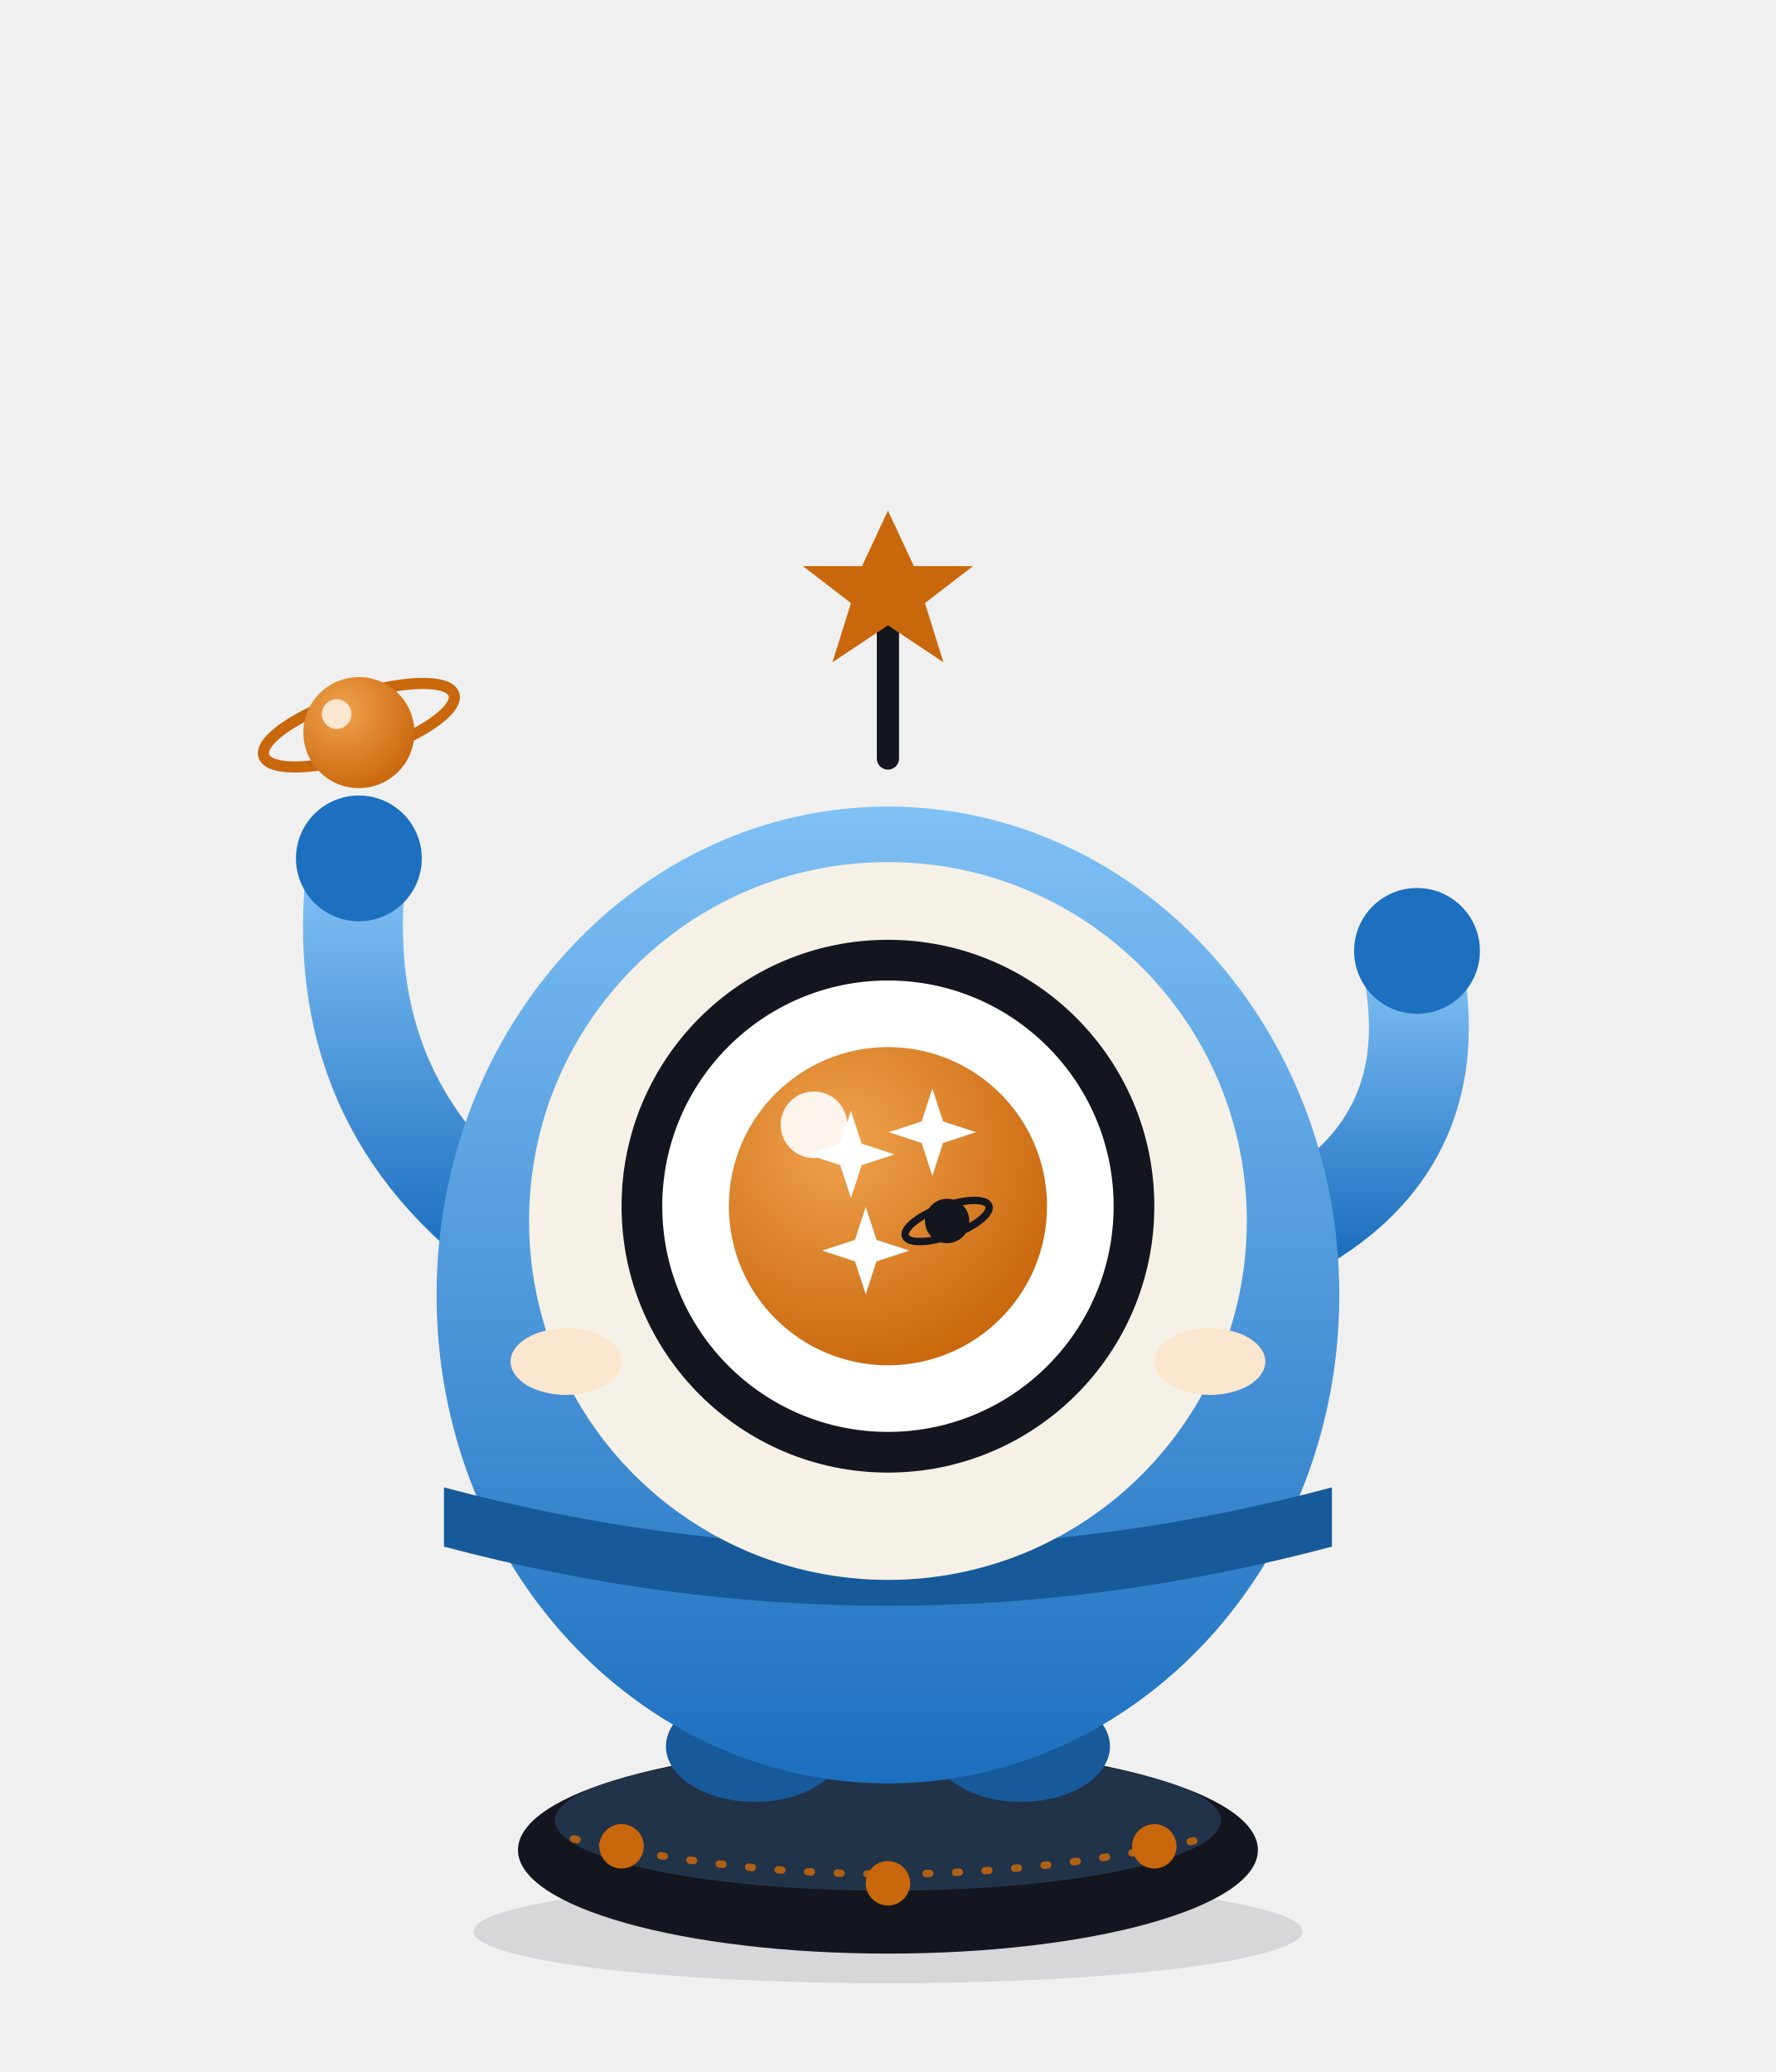
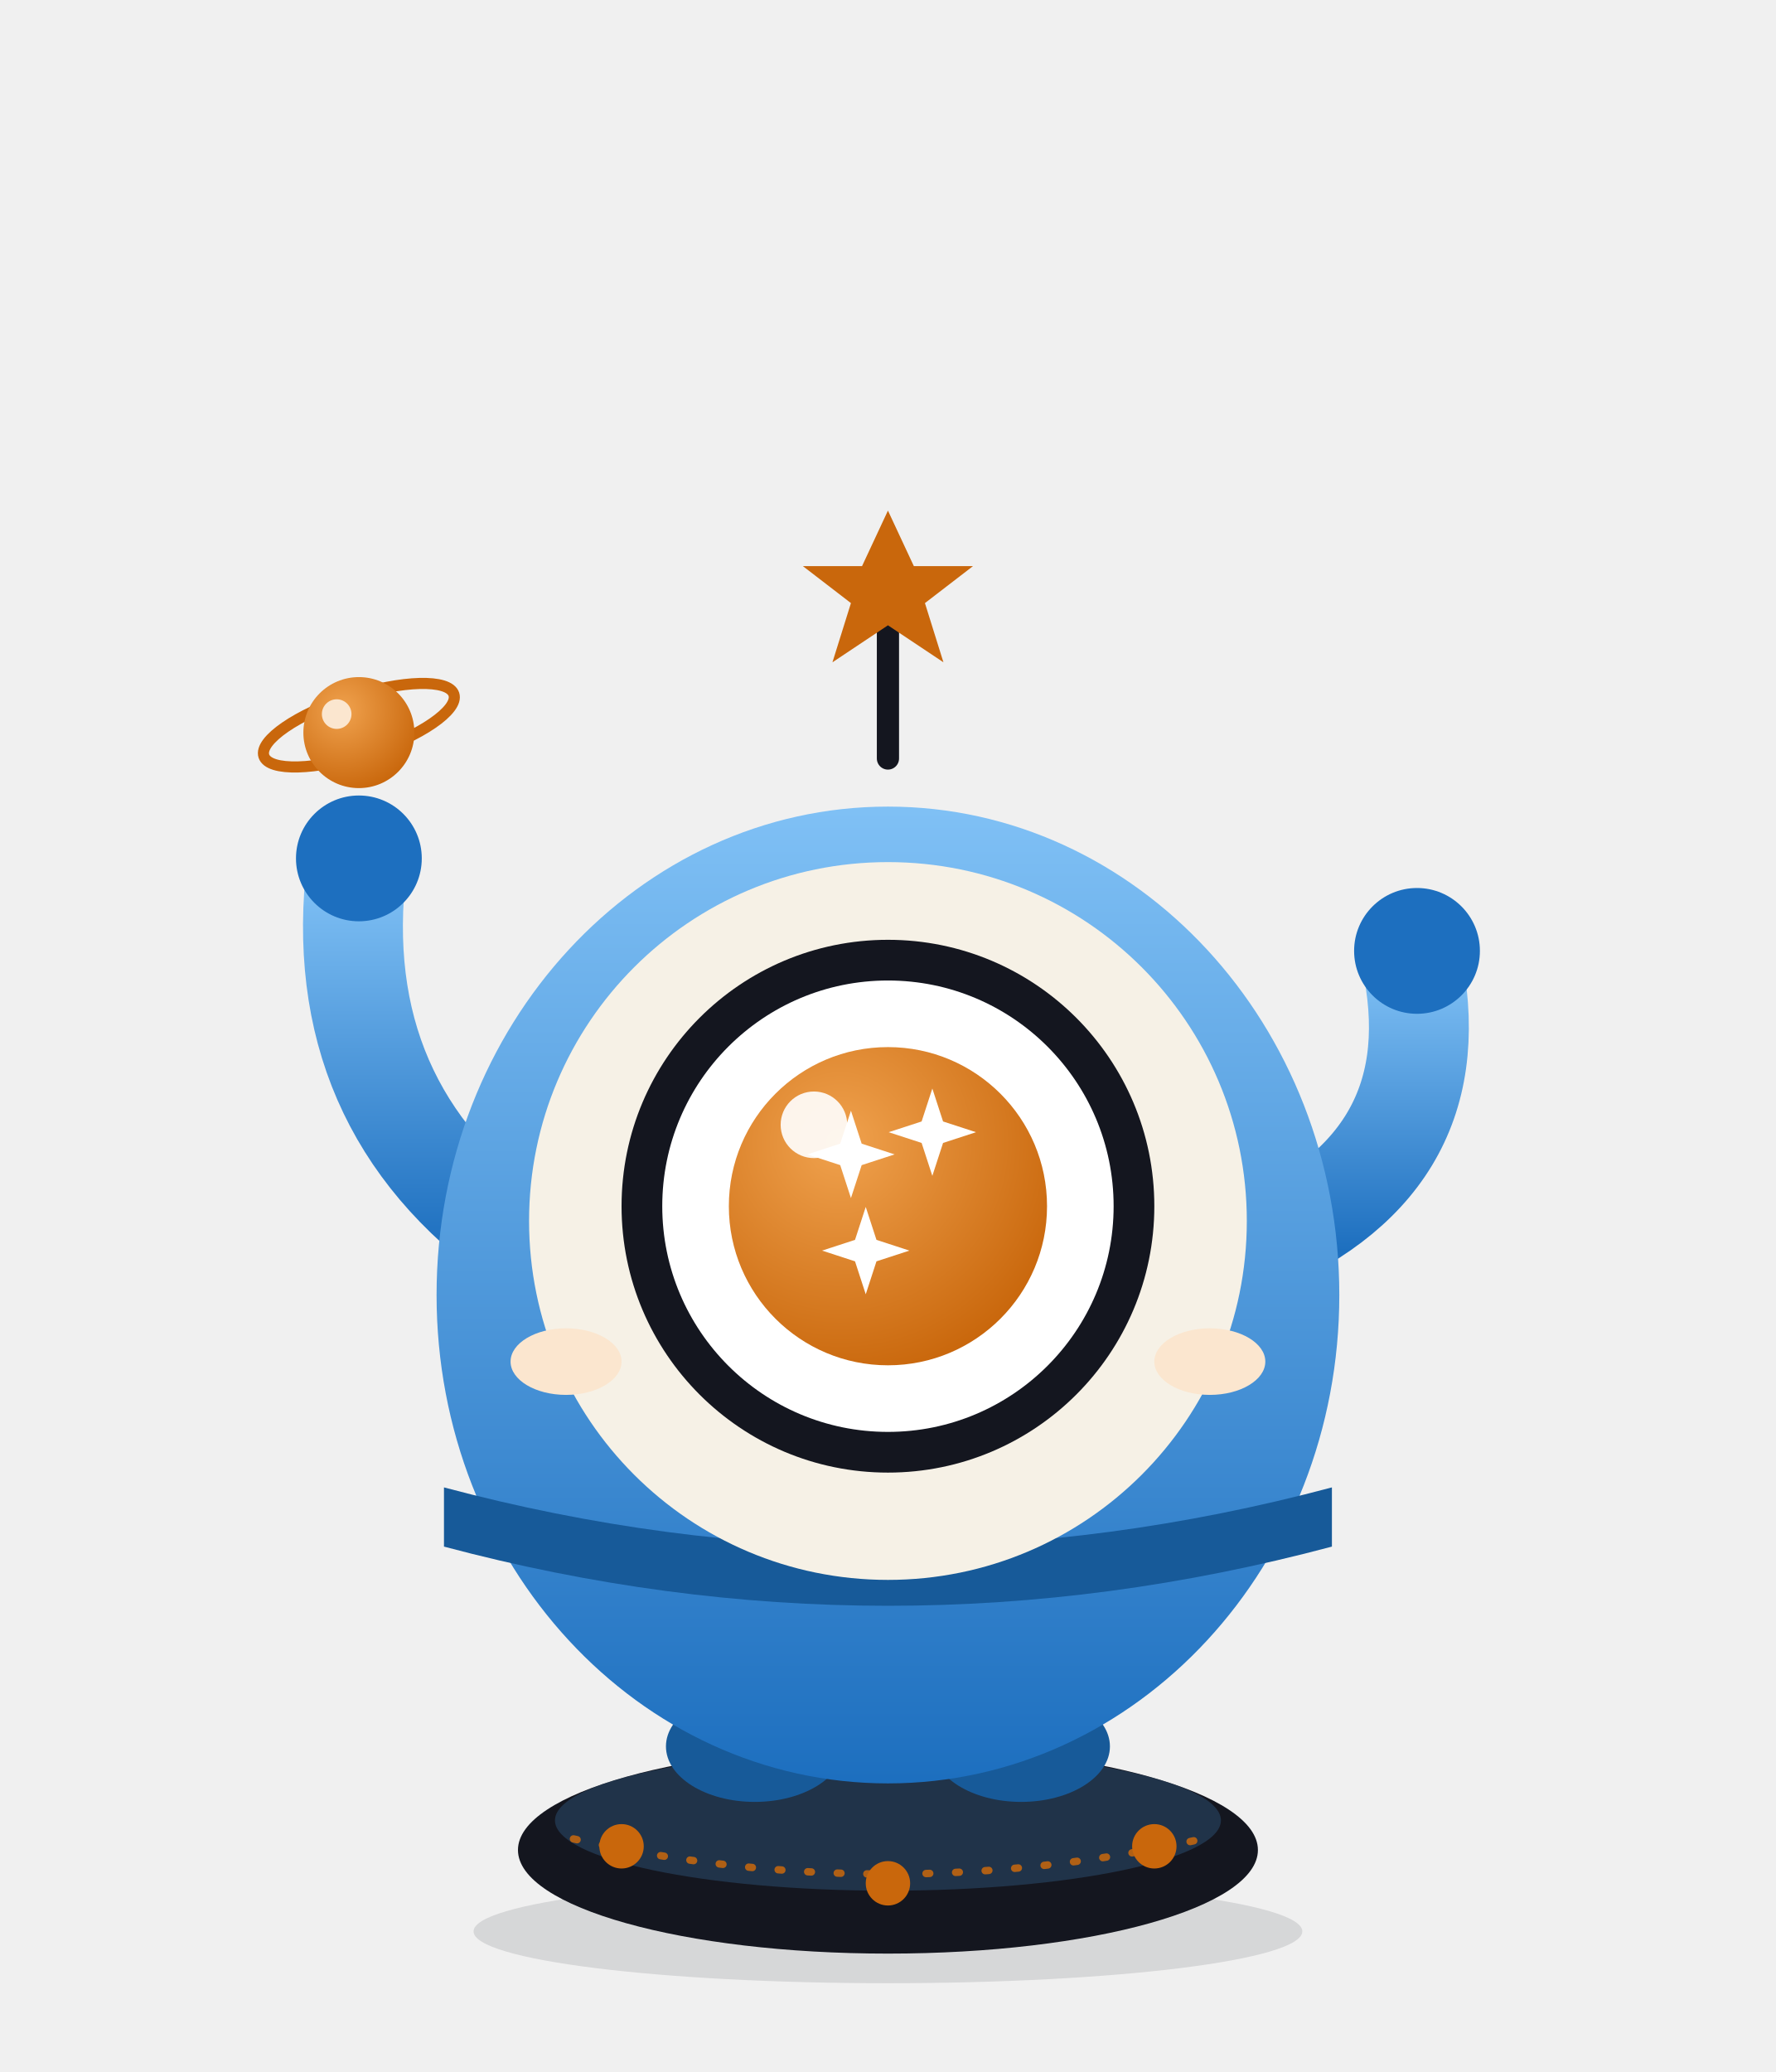
<svg xmlns="http://www.w3.org/2000/svg" width="480" height="560" viewBox="0 0 480 560">
  <defs>
    <linearGradient id="bodyGrad" x1="0" y1="0" x2="0" y2="1">
      <stop offset="0%" stop-color="#7fc0f5" />
      <stop offset="100%" stop-color="#1d6fbf" />
    </linearGradient>
    <radialGradient id="irisGrad" cx="35%" cy="30%" r="75%">
      <stop offset="0%" stop-color="#f0a24e" />
      <stop offset="100%" stop-color="#c9670c" />
    </radialGradient>
  </defs>
  <ellipse cx="240" cy="522" rx="112" ry="14" fill="#14161f" opacity="0.12" />
  <ellipse cx="240" cy="500" rx="100" ry="28" fill="#14161f" />
  <ellipse cx="240" cy="492" rx="90" ry="19" fill="#2a4a6b" opacity="0.55" />
  <path d="M155,497 Q240,516 325,497" stroke="#c9670c" stroke-width="2" stroke-dasharray="1 7" stroke-linecap="round" fill="none" opacity="0.85" />
  <circle cx="168" cy="499" r="6" fill="#c9670c" />
  <circle cx="240" cy="509" r="6" fill="#c9670c" />
  <circle cx="312" cy="499" r="6" fill="#c9670c" />
  <ellipse cx="204" cy="472" rx="24" ry="15" fill="#175a99" />
  <ellipse cx="276" cy="472" rx="24" ry="15" fill="#175a99" />
  <path d="M144,338 Q90,302 96,238" stroke="url(#bodyGrad)" stroke-width="27" stroke-linecap="round" fill="none" />
  <circle cx="97" cy="232" r="17" fill="#1d6fbf" />
  <ellipse cx="97" cy="196" rx="27" ry="8" fill="none" stroke="#c9670c" stroke-width="3" transform="rotate(-18 97 196)" />
  <circle cx="97" cy="198" r="15" fill="url(#irisGrad)" />
  <circle cx="91" cy="193" r="4" fill="#fbe6cf" />
  <path d="M336,338 Q392,316 382,262" stroke="url(#bodyGrad)" stroke-width="27" stroke-linecap="round" fill="none" />
  <circle cx="383" cy="257" r="17" fill="#1d6fbf" />
  <ellipse cx="240" cy="350" rx="122" ry="132" fill="url(#bodyGrad)" />
  <path d="M120,402 Q240,434 360,402 L360,418 Q240,450 120,418 Z" fill="#175a99" />
  <line x1="240" y1="205" x2="240" y2="160" stroke="#14161f" stroke-width="6" stroke-linecap="round" />
  <polygon points="240,138 247,153 263,153 250,163 255,179 240,169 225,179 230,163 217,153 233,153" fill="#c9670c" />
  <circle cx="240" cy="330" r="97" fill="#f6f1e6" />
  <ellipse cx="153" cy="368" rx="15" ry="9" fill="#fbe6cf" />
  <ellipse cx="327" cy="368" rx="15" ry="9" fill="#fbe6cf" />
  <circle cx="240" cy="326" r="72" fill="#14161f" />
  <circle cx="240" cy="326" r="61" fill="#ffffff" />
  <circle cx="240" cy="326" r="43" fill="url(#irisGrad)" />
  <polygon points="230,300.2 232.9,309.1 241.8,312 232.9,314.9 230,323.8 227.1,314.9 218.2,312 227.1,309.1" fill="#ffffff" />
  <polygon points="252,294.2 254.9,303.1 263.8,306 254.9,308.9 252,317.8 249.1,308.9 240.2,306 249.1,303.1" fill="#ffffff" />
  <polygon points="234,326.2 236.9,335.1 245.8,338 236.9,340.9 234,349.8 231.1,340.9 222.2,338 231.1,335.1" fill="#ffffff" />
  <circle cx="230" cy="312" r="1" fill="#ffffff" />
  <circle cx="252" cy="306" r="1" fill="#ffffff" />
  <circle cx="234" cy="338" r="1" fill="#ffffff" />
-   <ellipse cx="256" cy="330" rx="12" ry="4" fill="none" stroke="#14161f" stroke-width="2" transform="rotate(-20 256 330)" />
-   <circle cx="256" cy="330" r="6" fill="#14161f" />
  <circle cx="220" cy="304" r="9" fill="#ffffff" opacity="0.9" />
</svg>
